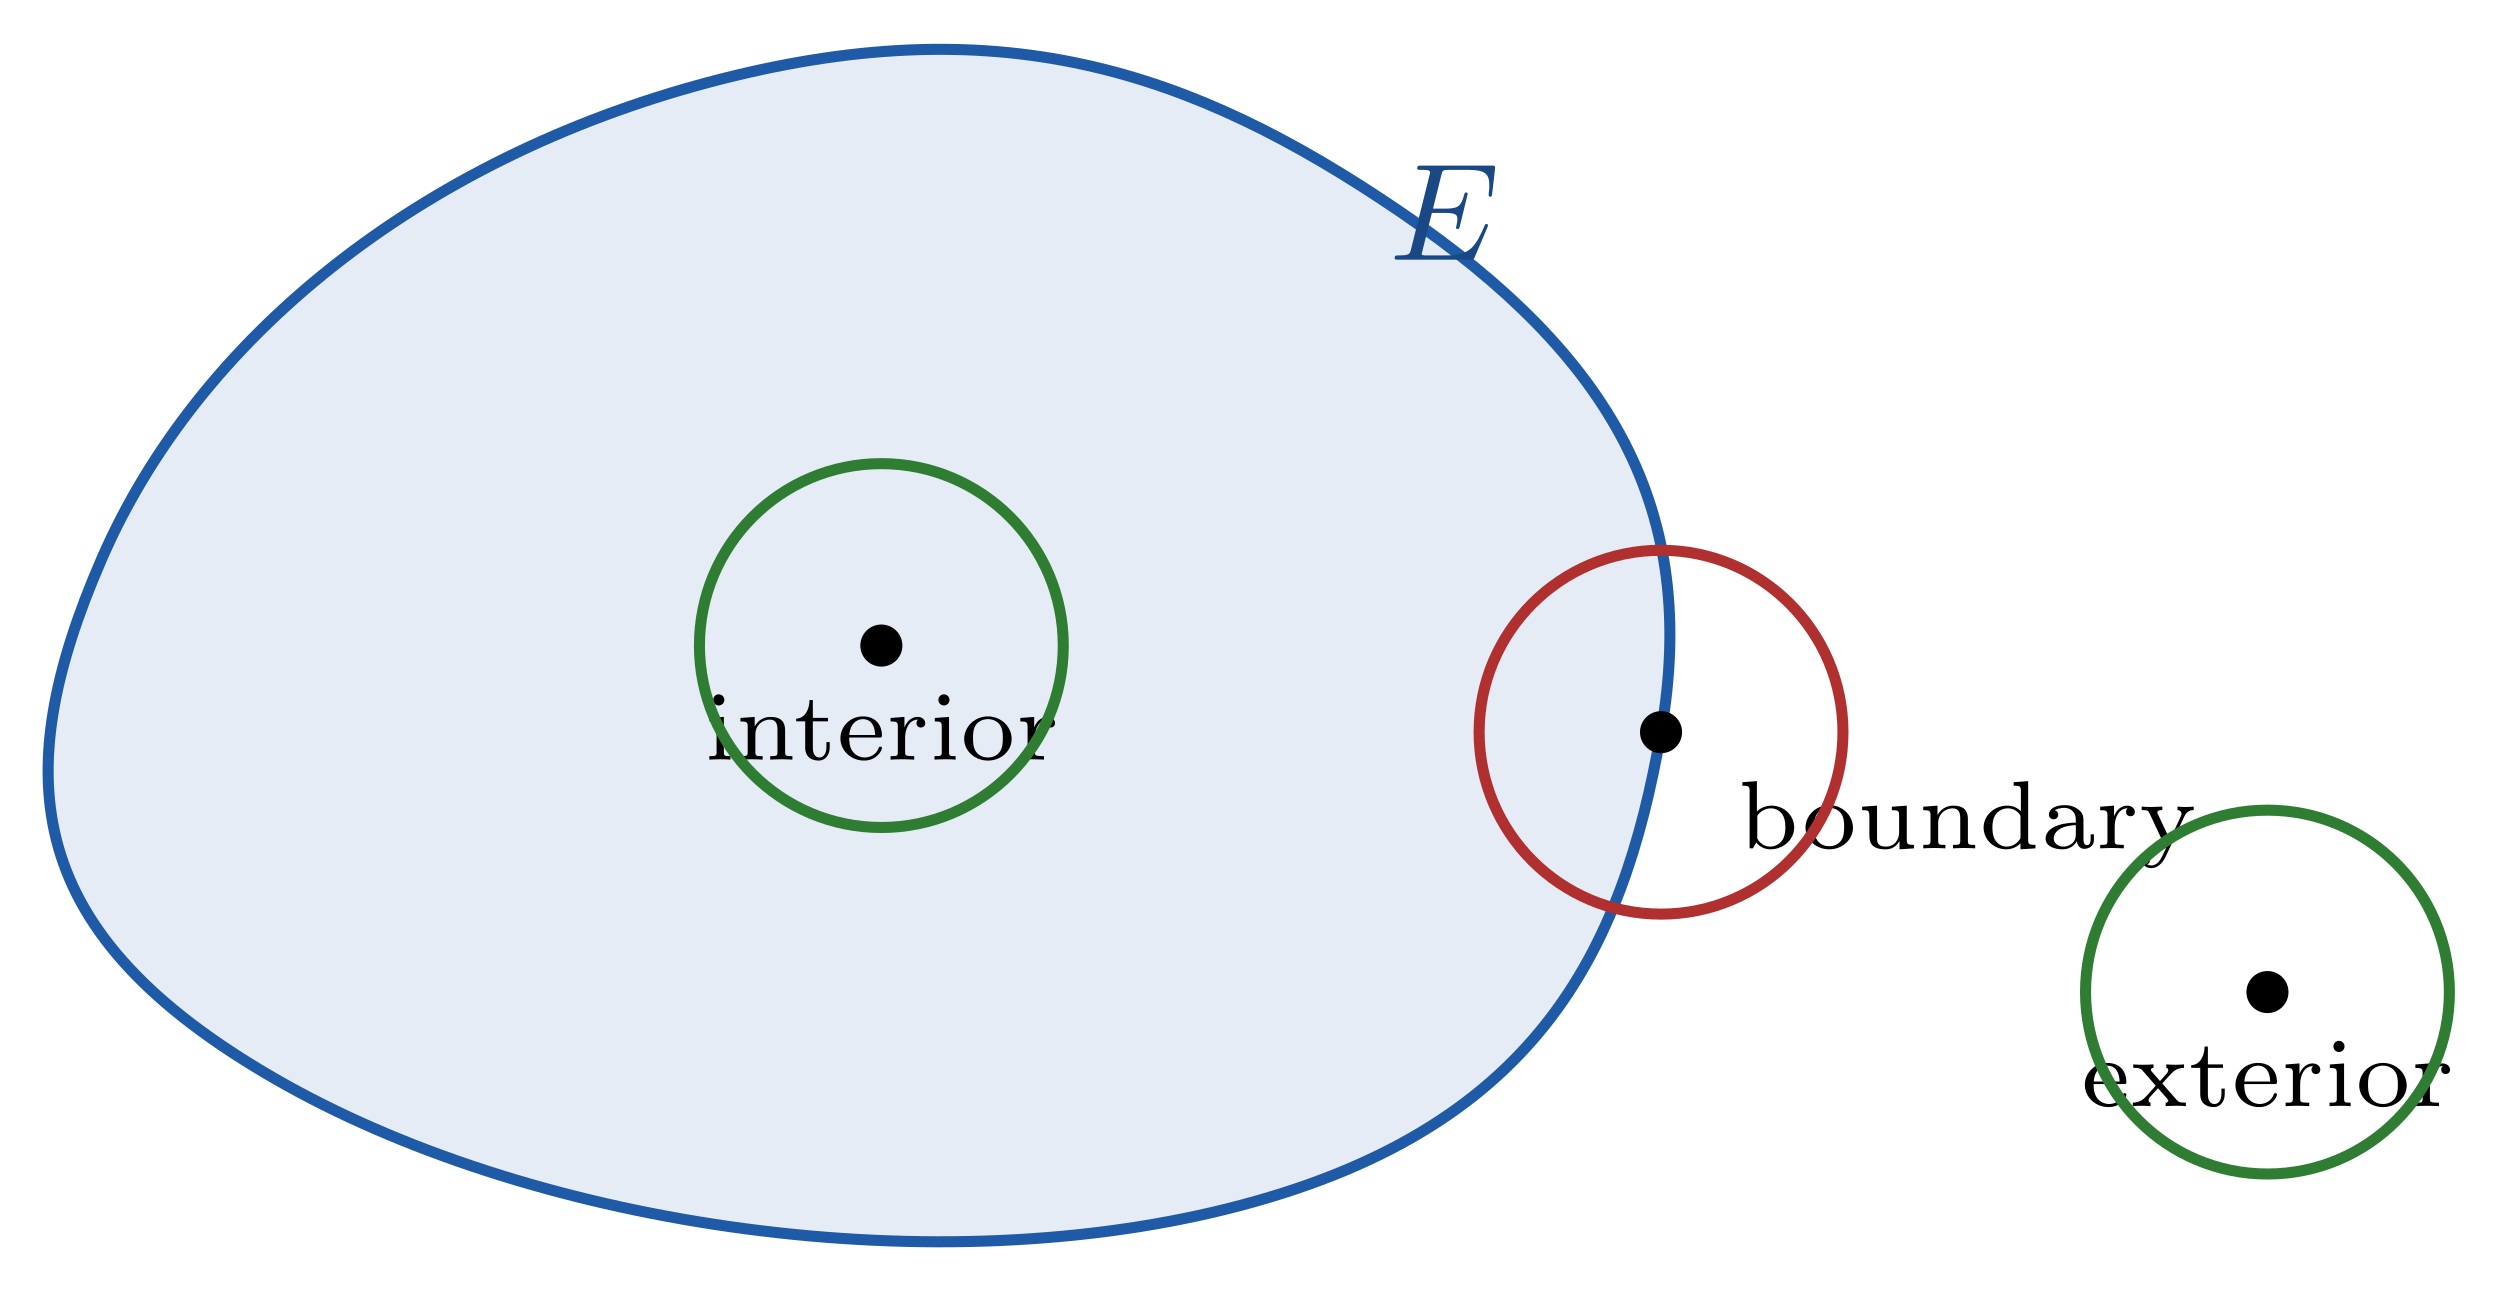
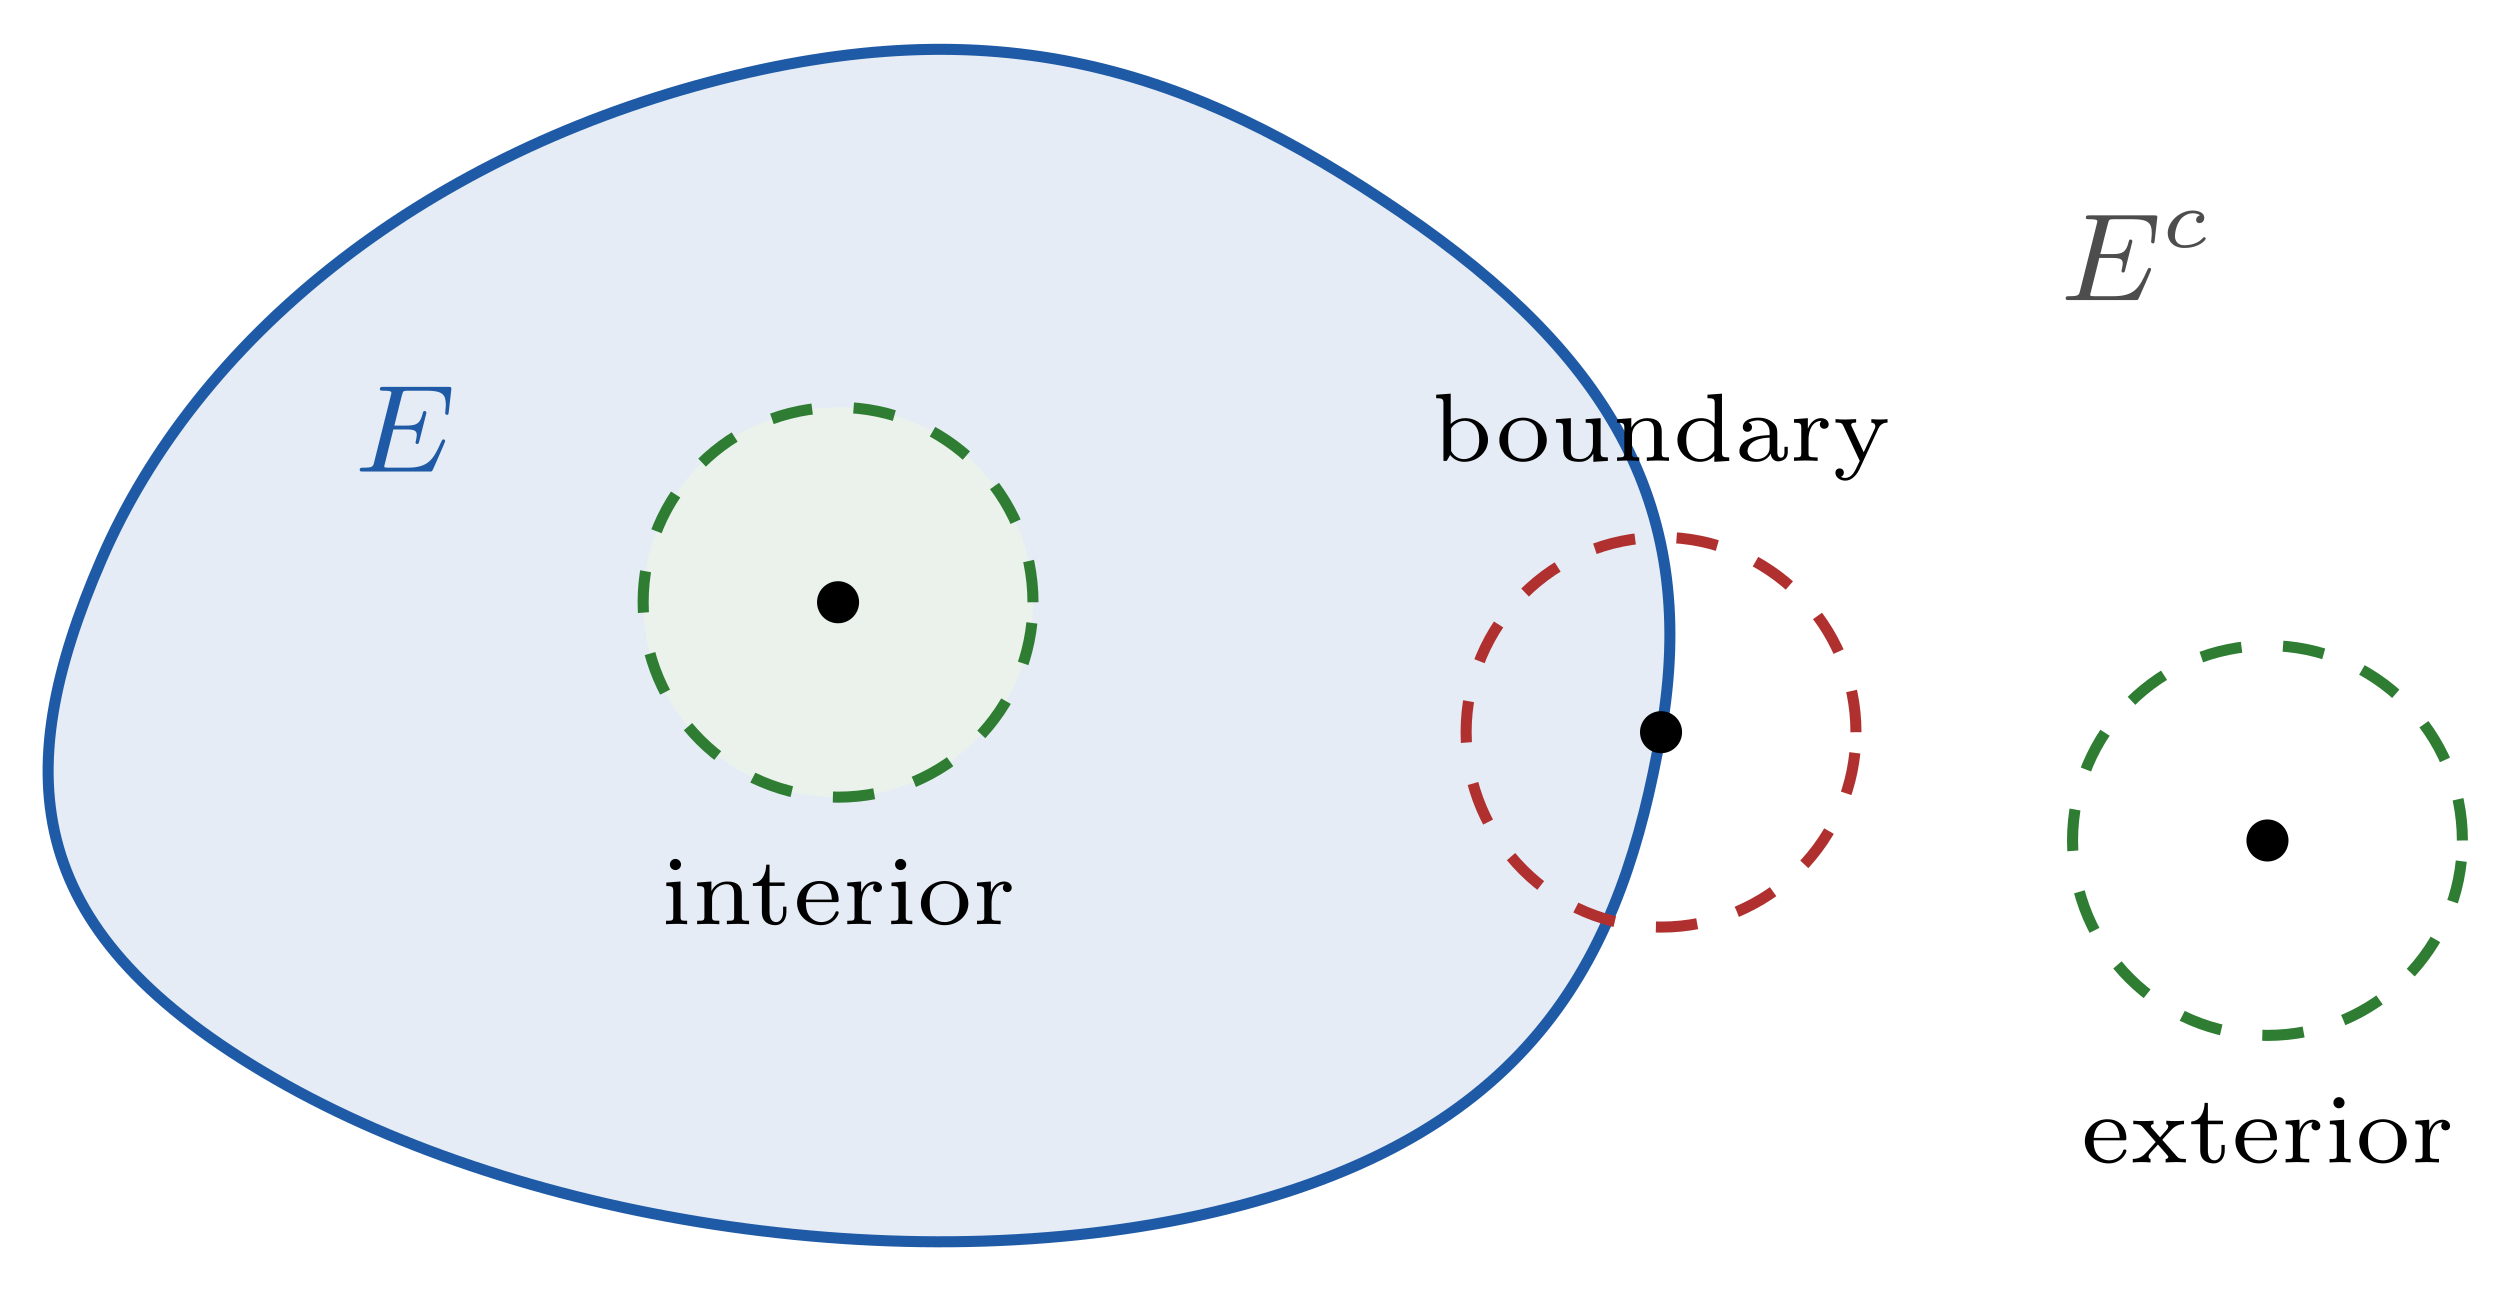
<svg xmlns="http://www.w3.org/2000/svg" version="1.1" width="179.966pt" height="92.943pt" viewBox="-69.011 -69.011 179.966 92.943">
  <defs />
  <g id="page1">
    <g stroke-miterlimit="10" transform="translate(-49.21864,8.641696)scale(0.996264,-0.996264)">
      <g fill="#000" stroke="#000">
        <g stroke-width="0.4">
          <g stroke-width="0.8">
            <g fill="#1f5aa6" stroke="#1f5aa6">
              <g fill="#e5ecf5">
                <path d="M68.856-9.39C91.089-3.831 97.375 9.059 100.154 25.039C102.933 41.018 96.66 52.175 81.375 62.596C66.091 73.018 52.141 77.544 31.298 71.986C10.455 66.428-5.571 53.538-12.519 37.558C-19.467 21.578-18.064 10.422 0 0S46.623-14.948 68.856-9.39Z" />
              </g>
            </g>
          </g>
-           <g fill="#184885" stroke="#184885">
-             <g fill="#184885" stroke="#184885">
+           <g fill="#1f5aa6" stroke="#1f5aa6">
+             <g fill="#1f5aa6" stroke="#1f5aa6">
</g>
-             <g transform="translate(80.52585,59.17972)">
+             <g transform="translate(5.72986,43.87228)">
              <g stroke="none" transform="scale(-1.00375,1.00375)translate(-49.21864,8.641696)scale(-1,-1)">
-                 <g fill="#184885">
+                 <g fill="#1f5aa6">
                  <g stroke="none">
-                     <g fill="#194885">
-                       <path d="M-42.165 6.32C-42.145 6.271-42.115 6.201-42.115 6.181C-42.115 6.171-42.115 6.071-42.235 6.071C-42.324 6.071-42.344 6.131-42.364 6.191C-43.012 7.665-43.381 8.333-45.084 8.333H-46.539C-46.678 8.333-46.698 8.333-46.758 8.323C-46.857 8.313-46.887 8.303-46.887 8.223C-46.887 8.193-46.887 8.173-46.838 7.994L-46.16 5.274H-45.174C-44.327 5.274-44.327 5.484-44.327 5.733C-44.327 5.802-44.327 5.922-44.397 6.221C-44.417 6.271-44.427 6.3-44.427 6.33C-44.427 6.38-44.387 6.44-44.297 6.44C-44.217 6.44-44.188 6.39-44.148 6.241L-43.58 3.909C-43.58 3.85-43.63 3.8-43.699 3.8C-43.789 3.8-43.809 3.86-43.839 3.979C-44.048 4.736-44.227 4.965-45.144 4.965H-46.08L-45.483 2.564C-45.393 2.216-45.383 2.176-44.945 2.176H-43.54C-42.324 2.176-42.026 2.465-42.026 3.282C-42.026 3.521-42.026 3.541-42.065 3.81C-42.065 3.87-42.075 3.939-42.075 3.989S-42.046 4.109-41.956 4.109C-41.846 4.109-41.836 4.049-41.816 3.86L-41.617 2.136C-41.587 1.867-41.637 1.867-41.886 1.867H-46.917C-47.117 1.867-47.216 1.867-47.216 2.066C-47.216 2.176-47.126 2.176-46.937 2.176C-46.569 2.176-46.29 2.176-46.29 2.355C-46.29 2.395-46.29 2.415-46.339 2.594L-47.655 7.865C-47.754 8.253-47.774 8.333-48.561 8.333C-48.73 8.333-48.84 8.333-48.84 8.522C-48.84 8.642-48.75 8.642-48.561 8.642H-43.39C-43.161 8.642-43.151 8.632-43.082 8.472L-42.165 6.32Z" />
+                     <g fill="#1f5aa6">
+                       <path d="M-46.403 5.611H-45.489C-44.852 5.611-44.718 5.719-44.718 6.015C-44.718 6.086-44.744 6.275-44.78 6.418C-44.798 6.472-44.807 6.517-44.807 6.544C-44.807 6.553-44.807 6.66-44.691 6.66C-44.583 6.66-44.574 6.597-44.538 6.463L-44.063 4.58C-44.027 4.454-44.027 4.436-44.027 4.401C-44.027 4.329-44.081 4.284-44.153 4.284C-44.251 4.284-44.26 4.338-44.305 4.508C-44.484 5.217-44.762 5.333-45.48 5.333H-46.331C-46.197 4.777-45.776 3.074-45.731 2.966C-45.677 2.84-45.614 2.823-45.318 2.823H-44C-42.879 2.823-42.628 3.092-42.628 3.818C-42.628 4.096-42.673 4.365-42.673 4.428C-42.673 4.499-42.628 4.562-42.548 4.562C-42.44 4.562-42.431 4.499-42.413 4.338L-42.225 2.67C-42.225 2.545-42.315 2.545-42.485 2.545H-47.103C-47.273 2.545-47.372 2.545-47.372 2.706C-47.372 2.823-47.282 2.823-47.094 2.823C-47.058 2.823-46.896 2.823-46.753 2.84C-46.556 2.867-46.547 2.903-46.547 2.984C-46.547 3.011-46.547 3.029-46.591 3.19L-47.784 7.96C-47.865 8.283-47.883 8.364-48.555 8.364C-48.725 8.364-48.824 8.364-48.824 8.525C-48.824 8.642-48.734 8.642-48.573 8.642H-43.839C-43.677 8.642-43.659 8.642-43.633 8.615C-43.606 8.597-43.597 8.588-43.543 8.471C-43.435 8.229-42.673 6.526-42.673 6.445C-42.673 6.373-42.727 6.328-42.799 6.328S-42.879 6.337-42.978 6.544C-43.534 7.799-43.902 8.364-45.39 8.364H-46.762C-46.887 8.364-46.905 8.364-46.941 8.355C-47.031 8.346-47.058 8.337-47.058 8.274C-47.058 8.247-47.058 8.229-47.013 8.068L-46.403 5.611Z" />
                    </g>
                  </g>
                </g>
              </g>
            </g>
          </g>
-           <path d="M45.137 31.298C45.137 32.027 44.546 32.618 43.817 32.618S42.497 32.027 42.497 31.298C42.497 30.569 43.088 29.978 43.817 29.978S45.137 30.569 45.137 31.298ZM43.817 31.298" />
-           <g transform="translate(30.9943,23.05687)">
+           <g fill="#4c4c4c" stroke="#4c4c4c">
+             <g fill="#4c4c4c" stroke="#4c4c4c">
+ </g>
+             <g transform="translate(128.9952,56.26306)">
+               <g stroke="none" transform="scale(-1.00375,1.00375)translate(-49.21864,8.641696)scale(-1,-1)">
+                 <g fill="#4c4c4c">
+                   <g stroke="none">
+                     <g fill="#4d4d4d">
+                       <path d="M-46.403 5.611H-45.489C-44.852 5.611-44.718 5.719-44.718 6.015C-44.718 6.086-44.744 6.275-44.78 6.418C-44.798 6.472-44.807 6.517-44.807 6.544C-44.807 6.553-44.807 6.66-44.691 6.66C-44.583 6.66-44.574 6.597-44.538 6.463L-44.063 4.58C-44.027 4.454-44.027 4.436-44.027 4.401C-44.027 4.329-44.081 4.284-44.153 4.284C-44.251 4.284-44.26 4.338-44.305 4.508C-44.484 5.217-44.762 5.333-45.48 5.333H-46.331C-46.197 4.777-45.776 3.074-45.731 2.966C-45.677 2.84-45.614 2.823-45.318 2.823H-44C-42.879 2.823-42.628 3.092-42.628 3.818C-42.628 4.096-42.673 4.365-42.673 4.428C-42.673 4.499-42.628 4.562-42.548 4.562C-42.44 4.562-42.431 4.499-42.413 4.338L-42.225 2.67C-42.225 2.545-42.315 2.545-42.485 2.545H-47.103C-47.273 2.545-47.372 2.545-47.372 2.706C-47.372 2.823-47.282 2.823-47.094 2.823C-47.058 2.823-46.896 2.823-46.753 2.84C-46.556 2.867-46.547 2.903-46.547 2.984C-46.547 3.011-46.547 3.029-46.591 3.19L-47.784 7.96C-47.865 8.283-47.883 8.364-48.555 8.364C-48.725 8.364-48.824 8.364-48.824 8.525C-48.824 8.642-48.734 8.642-48.573 8.642H-43.839C-43.677 8.642-43.659 8.642-43.633 8.615C-43.606 8.597-43.597 8.588-43.543 8.471C-43.435 8.229-42.673 6.526-42.673 6.445C-42.673 6.373-42.727 6.328-42.799 6.328S-42.879 6.337-42.978 6.544C-43.534 7.799-43.902 8.364-45.39 8.364H-46.762C-46.887 8.364-46.905 8.364-46.941 8.355C-47.031 8.346-47.058 8.337-47.058 8.274C-47.058 8.247-47.058 8.229-47.013 8.068L-46.403 5.611Z" />
+                       <path d="M-39.153 2.537C-39.231 2.555-39.434 2.657-39.434 2.878C-39.434 3.027-39.32 3.105-39.195 3.105C-39.051 3.105-38.848 3.004-38.848 2.717C-38.848 2.328-39.302 2.197-39.685 2.197C-40.612 2.197-41.478 2.998-41.478 3.828C-41.478 4.396-41.066 4.892-40.295 4.892C-39.171 4.892-38.741 4.295-38.741 4.229C-38.741 4.175-38.806 4.109-38.854 4.109C-38.884 4.109-38.89 4.115-38.98 4.205C-39.302 4.576-39.858 4.695-40.283 4.695C-40.779 4.695-40.958 4.372-40.958 4.026C-40.958 4.008-40.946 3.314-40.534 2.806C-40.444 2.705-40.133 2.394-39.679 2.394C-39.649 2.394-39.332 2.394-39.153 2.537Z" />
+                     </g>
+                   </g>
+                 </g>
+               </g>
+             </g>
+           </g>
+           <g fill="#2e7d32" stroke="#2e7d32">
+             <g stroke-width="0.8">
+               <g stroke-dasharray="3.0,3.0" stroke-dashoffset="0.0">
+                 <g fill="#ebf2eb">
+                   <path d="M54.772 34.428C54.772 42.207 48.466 48.512 40.688 48.512S26.604 42.207 26.604 34.428S32.909 20.344 40.688 20.344S54.772 26.65 54.772 34.428ZM40.688 34.428" />
+                 </g>
+               </g>
+             </g>
+           </g>
+           <path d="M42.008 34.428C42.008 35.157 41.417 35.748 40.688 35.748S39.368 35.157 39.368 34.428S39.959 33.108 40.688 33.108S42.008 33.699 42.008 34.428ZM40.688 34.428" />
+           <g transform="translate(27.86476,11.16339)">
            <g stroke="none" transform="scale(-1.00375,1.00375)translate(-49.21864,8.641696)scale(-1,-1)">
              <g fill="#000">
                <g stroke="none">
                  <path d="M-47.747 4.339C-47.747 4.137-47.915 3.941-48.152 3.941C-48.361 3.941-48.549 4.109-48.549 4.339C-48.549 4.59-48.347 4.743-48.152 4.743C-47.928 4.743-47.747 4.569-47.747 4.339ZM-48.807 5.643V5.894C-48.368 5.894-48.305 5.936-48.305 6.278V8.091C-48.305 8.391-48.375 8.391-48.828 8.391V8.642C-48.814 8.642-48.326 8.614-48.047 8.614C-47.803 8.614-47.552 8.621-47.308 8.642V8.391C-47.712 8.391-47.782 8.391-47.782 8.098V5.566L-48.807 5.643Z" />
                  <path d="M-43.372 6.529C-43.372 5.922-43.672 5.566-44.418 5.566C-44.99 5.566-45.359 5.88-45.554 6.243H-45.561V5.566L-46.587 5.643V5.894C-46.119 5.894-46.064 5.943-46.064 6.285V8.091C-46.064 8.391-46.133 8.391-46.587 8.391V8.642C-46.573 8.642-46.084 8.614-45.792 8.614C-45.534 8.614-45.052 8.635-44.99 8.642V8.391C-45.443 8.391-45.513 8.391-45.513 8.091V6.835C-45.513 6.103-44.934 5.761-44.474 5.761C-43.985 5.761-43.923 6.145-43.923 6.501V8.091C-43.923 8.391-43.992 8.391-44.446 8.391V8.642C-44.432 8.642-43.944 8.614-43.651 8.614C-43.393 8.614-42.911 8.635-42.849 8.642V8.391C-43.302 8.391-43.372 8.391-43.372 8.091V6.529Z" />
                  <path d="M-41.376 5.887H-40.288V5.636H-41.376V4.353H-41.613C-41.62 4.98-41.906 5.671-42.575 5.692V5.887H-41.927V7.77C-41.927 8.551-41.341 8.711-40.95 8.711C-40.483 8.711-40.162 8.314-40.162 7.763V7.379H-40.399V7.756C-40.399 8.23-40.623 8.488-40.895 8.488C-41.376 8.488-41.376 7.902-41.376 7.777V5.887Z" />
                  <path d="M-36.596 7.052C-36.449 7.052-36.4 7.052-36.4 6.898C-36.4 6.285-36.742 5.531-37.781 5.531C-38.695 5.531-39.392 6.257-39.392 7.114C-39.392 8-38.618 8.711-37.691 8.711C-36.749 8.711-36.4 7.958-36.4 7.805C-36.4 7.777-36.414 7.707-36.519 7.707C-36.61 7.707-36.624 7.749-36.644 7.819C-36.861 8.384-37.391 8.488-37.642 8.488C-37.97 8.488-38.283 8.342-38.493 8.077C-38.751 7.749-38.758 7.324-38.758 7.052H-36.596ZM-38.751 6.87C-38.674 5.887-38.046 5.727-37.781 5.727C-36.923 5.727-36.896 6.696-36.889 6.87H-38.751Z" />
                  <path d="M-34.734 7.052C-34.734 6.466-34.462 5.761-33.8 5.761C-33.862 5.81-33.918 5.901-33.918 6.013C-33.918 6.243-33.737 6.333-33.604 6.333C-33.437 6.333-33.283 6.222-33.283 6.013C-33.283 5.775-33.507 5.566-33.834 5.566C-34.183 5.566-34.567 5.782-34.776 6.312H-34.783V5.566L-35.78 5.643V5.894C-35.313 5.894-35.257 5.943-35.257 6.285V8.091C-35.257 8.391-35.327 8.391-35.78 8.391V8.642C-35.745 8.642-35.271 8.614-34.985 8.614C-34.685 8.614-34.378 8.628-34.079 8.642V8.391H-34.218C-34.734 8.391-34.734 8.314-34.734 8.077V7.052Z" />
                  <path d="M-31.537 4.339C-31.537 4.137-31.704 3.941-31.942 3.941C-32.151 3.941-32.339 4.109-32.339 4.339C-32.339 4.59-32.137 4.743-31.942 4.743C-31.718 4.743-31.537 4.569-31.537 4.339ZM-32.597 5.643V5.894C-32.158 5.894-32.095 5.936-32.095 6.278V8.091C-32.095 8.391-32.165 8.391-32.618 8.391V8.642C-32.604 8.642-32.116 8.614-31.837 8.614C-31.593 8.614-31.342 8.621-31.098 8.642V8.391C-31.502 8.391-31.572 8.391-31.572 8.098V5.566L-32.597 5.643Z" />
                  <path d="M-27.064 7.156C-27.064 6.285-27.81 5.531-28.772 5.531S-30.481 6.285-30.481 7.156C-30.481 8.021-29.714 8.711-28.772 8.711S-27.064 8.021-27.064 7.156ZM-28.772 8.488C-29.031 8.488-29.407 8.405-29.637 8.063C-29.826 7.777-29.846 7.414-29.846 7.094C-29.846 6.794-29.839 6.382-29.595 6.082C-29.421 5.88-29.128 5.727-28.772 5.727C-28.361 5.727-28.068 5.922-27.915 6.138C-27.719 6.41-27.699 6.759-27.699 7.094S-27.719 7.798-27.922 8.084C-28.11 8.349-28.431 8.488-28.772 8.488Z" />
                  <path d="M-25.394 7.052C-25.394 6.466-25.122 5.761-24.46 5.761C-24.522 5.81-24.578 5.901-24.578 6.013C-24.578 6.243-24.397 6.333-24.264 6.333C-24.097 6.333-23.943 6.222-23.943 6.013C-23.943 5.775-24.167 5.566-24.494 5.566C-24.843 5.566-25.227 5.782-25.436 6.312H-25.443V5.566L-26.44 5.643V5.894C-25.973 5.894-25.917 5.943-25.917 6.285V8.091C-25.917 8.391-25.987 8.391-26.44 8.391V8.642C-26.405 8.642-25.931 8.614-25.645 8.614C-25.345 8.614-25.038 8.628-24.738 8.642V8.391H-24.878C-25.394 8.391-25.394 8.314-25.394 8.077V7.052Z" />
                </g>
              </g>
            </g>
          </g>
-           <g fill="#2e7d32" stroke="#2e7d32">
+           <g fill="#b03030" stroke="#b03030">
            <g stroke-width="0.8">
-               <path d="M56.962 31.298C56.962 38.558 51.077 44.443 43.817 44.443S30.672 38.558 30.672 31.298S36.557 18.153 43.817 18.153S56.962 24.038 56.962 31.298ZM43.817 31.298" fill="none" />
+               <g stroke-dasharray="3.0,3.0" stroke-dashoffset="0.0">
+                 <path d="M114.238 25.039C114.238 32.817 107.933 39.123 100.154 39.123C92.376 39.123 86.07 32.817 86.07 25.039S92.376 10.955 100.154 10.955C107.933 10.955 114.238 17.26 114.238 25.039ZM100.154 25.039" fill="none" />
+               </g>
            </g>
          </g>
          <path d="M101.474 25.039C101.474 25.768 100.883 26.359 100.154 26.359C99.425 26.359 98.834 25.768 98.834 25.039S99.425 23.719 100.154 23.719C100.883 23.719 101.474 24.31 101.474 25.039ZM100.154 25.039" />
-           <g transform="translate(105.6871,16.64455)">
+           <g transform="translate(83.56377,44.6429)">
            <g stroke="none" transform="scale(-1.00375,1.00375)translate(-49.21864,8.641696)scale(-1,-1)">
              <g fill="#000">
                <g stroke="none">
                  <path d="M-47.831 3.802L-48.877 3.879V4.13C-48.403 4.13-48.354 4.185-48.354 4.534V8.642H-48.117L-47.873 8.216C-47.608 8.565-47.224 8.711-46.855 8.711C-45.934 8.711-45.146 8.021-45.146 7.135C-45.146 6.285-45.864 5.566-46.778 5.566C-47.196 5.566-47.58 5.734-47.831 5.985V3.802ZM-47.803 6.305C-47.608 5.985-47.231 5.761-46.813 5.761C-46.422 5.761-46.143 5.985-46.004 6.194C-45.864 6.396-45.781 6.668-45.781 7.128C-45.781 7.289-45.781 7.812-46.066 8.14C-46.345 8.453-46.687 8.516-46.889 8.516C-47.447 8.516-47.726 8.077-47.803 7.93V6.305Z" />
                  <path d="M-40.915 7.156C-40.915 6.285-41.661 5.531-42.623 5.531S-44.332 6.285-44.332 7.156C-44.332 8.021-43.565 8.711-42.623 8.711S-40.915 8.021-40.915 7.156ZM-42.623 8.488C-42.881 8.488-43.258 8.405-43.488 8.063C-43.676 7.777-43.697 7.414-43.697 7.094C-43.697 6.794-43.69 6.382-43.446 6.082C-43.272 5.88-42.979 5.727-42.623 5.727C-42.212 5.727-41.919 5.922-41.766 6.138C-41.57 6.41-41.549 6.759-41.549 7.094S-41.57 7.798-41.773 8.084C-41.961 8.349-42.282 8.488-42.623 8.488Z" />
                  <path d="M-38.115 5.643V5.894C-37.648 5.894-37.592 5.943-37.592 6.285V7.477C-37.592 8.091-37.99 8.516-38.52 8.516C-39.154 8.516-39.182 8.216-39.182 7.861V5.566L-40.256 5.643V5.894C-39.733 5.894-39.733 5.915-39.733 6.536V7.582C-39.733 8.063-39.733 8.711-38.568 8.711C-38.415 8.711-37.906 8.711-37.571 8.126H-37.564V8.711L-36.518 8.642V8.391C-36.985 8.391-37.041 8.342-37.041 8V5.566L-38.115 5.643Z" />
                  <path d="M-32.641 6.529C-32.641 5.922-32.941 5.566-33.687 5.566C-34.259 5.566-34.629 5.88-34.824 6.243H-34.831V5.566L-35.856 5.643V5.894C-35.389 5.894-35.333 5.943-35.333 6.285V8.091C-35.333 8.391-35.403 8.391-35.856 8.391V8.642C-35.842 8.642-35.354 8.614-35.061 8.614C-34.803 8.614-34.322 8.635-34.259 8.642V8.391C-34.712 8.391-34.782 8.391-34.782 8.091V6.835C-34.782 6.103-34.203 5.761-33.743 5.761C-33.255 5.761-33.192 6.145-33.192 6.501V8.091C-33.192 8.391-33.262 8.391-33.715 8.391V8.642C-33.701 8.642-33.213 8.614-32.92 8.614C-32.662 8.614-32.181 8.635-32.118 8.642V8.391C-32.571 8.391-32.641 8.391-32.641 8.091V6.529Z" />
                  <path d="M-29.35 3.879V4.13C-28.882 4.13-28.827 4.178-28.827 4.52V5.964C-29.085 5.713-29.419 5.566-29.803 5.566C-30.731 5.566-31.512 6.264-31.512 7.142C-31.512 8.014-30.772 8.711-29.887 8.711C-29.315 8.711-28.973 8.405-28.855 8.279V8.711L-27.781 8.642V8.391C-28.248 8.391-28.304 8.342-28.304 8V3.802L-29.35 3.879ZM-28.855 7.909C-29.036 8.237-29.392 8.516-29.845 8.516C-30.235 8.516-30.514 8.286-30.654 8.084C-30.793 7.875-30.877 7.596-30.877 7.149C-30.877 6.989-30.877 6.466-30.591 6.138C-30.312 5.824-29.97 5.761-29.768 5.761C-29.433 5.761-29.133 5.915-28.938 6.166C-28.855 6.278-28.855 6.285-28.855 6.417V7.909Z" />
                  <path d="M-24.322 6.773C-24.322 6.403-24.322 6.138-24.643 5.88C-24.929 5.643-25.263 5.531-25.675 5.531C-26.337 5.531-26.805 5.782-26.805 6.208C-26.805 6.431-26.651 6.55-26.47 6.55C-26.281 6.55-26.142 6.41-26.142 6.222C-26.142 6.103-26.198 5.957-26.386 5.901C-26.135 5.727-25.731 5.727-25.689 5.727C-25.298 5.727-24.873 5.985-24.873 6.57V6.787C-25.256 6.801-25.717 6.822-26.226 7.01C-26.853 7.24-27.049 7.624-27.049 7.937C-27.049 8.537-26.323 8.711-25.828 8.711C-25.27 8.711-24.943 8.398-24.796 8.126C-24.768 8.412-24.58 8.677-24.259 8.677C-24.245 8.677-23.569 8.677-23.569 8.014V7.63H-23.806V8.007C-23.806 8.077-23.806 8.412-24.064 8.412S-24.322 8.084-24.322 7.993V6.773ZM-24.873 7.658C-24.873 8.328-25.459 8.516-25.772 8.516C-26.128 8.516-26.463 8.279-26.463 7.937C-26.463 7.554-26.128 7.017-24.873 6.968V7.658Z" />
                  <path d="M-22.073 7.052C-22.073 6.466-21.801 5.761-21.139 5.761C-21.201 5.81-21.257 5.901-21.257 6.013C-21.257 6.243-21.076 6.333-20.943 6.333C-20.776 6.333-20.623 6.222-20.623 6.013C-20.623 5.775-20.846 5.566-21.174 5.566C-21.522 5.566-21.906 5.782-22.115 6.312H-22.122V5.566L-23.119 5.643V5.894C-22.652 5.894-22.596 5.943-22.596 6.285V8.091C-22.596 8.391-22.666 8.391-23.119 8.391V8.642C-23.084 8.642-22.61 8.614-22.324 8.614C-22.024 8.614-21.717 8.628-21.418 8.642V8.391H-21.557C-22.073 8.391-22.073 8.314-22.073 8.077V7.052Z" />
                  <path d="M-17.049 6.319C-16.854 5.894-16.498 5.887-16.386 5.887V5.636C-16.582 5.65-16.714 5.664-16.916 5.664C-17.105 5.664-17.363 5.657-17.551 5.636V5.887C-17.321 5.901-17.265 6.04-17.265 6.152C-17.265 6.236-17.3 6.298-17.328 6.368L-18.102 8.021L-18.96 6.18C-18.981 6.138-19.002 6.096-19.002 6.047C-19.002 5.887-18.765 5.887-18.646 5.887V5.636C-18.751 5.643-19.253 5.664-19.448 5.664C-19.657 5.664-19.929 5.657-20.131 5.636V5.887C-19.741 5.887-19.664 5.908-19.56 6.131L-18.388 8.642C-18.451 8.781-18.52 8.914-18.583 9.053C-18.737 9.388-18.96 9.869-19.434 9.869C-19.608 9.869-19.664 9.834-19.734 9.785C-19.727 9.785-19.532 9.716-19.532 9.486C-19.532 9.311-19.657 9.186-19.832 9.186C-20.013 9.186-20.138 9.311-20.138 9.493C-20.138 9.82-19.811 10.064-19.434 10.064C-18.841 10.064-18.5 9.444-18.402 9.234L-17.049 6.319Z" />
                </g>
              </g>
            </g>
          </g>
-           <g fill="#b03030" stroke="#b03030">
+           <g fill="#2e7d32" stroke="#2e7d32">
            <g stroke-width="0.8">
-               <path d="M113.299 25.039C113.299 32.299 107.414 38.184 100.154 38.184C92.894 38.184 87.009 32.299 87.009 25.039S92.894 11.893 100.154 11.893C107.414 11.893 113.299 17.779 113.299 25.039ZM100.154 25.039" fill="none" />
+               <g stroke-dasharray="3.0,3.0" stroke-dashoffset="0.0">
+                 <path d="M158.056 17.214C158.056 24.993 151.75 31.298 143.972 31.298S129.888 24.993 129.888 17.214C129.888 9.436 136.193 3.13 143.972 3.13S158.056 9.436 158.056 17.214ZM143.972 17.214" fill="none" />
+               </g>
            </g>
          </g>
-           <path d="M145.292 6.26C145.292 6.989 144.701 7.58 143.972 7.58S142.652 6.989 142.652 6.26S143.243 4.94 143.972 4.94S145.292 5.531 145.292 6.26ZM143.972 6.26" />
-           <g transform="translate(130.503,-1.98178)">
+           <path d="M145.292 17.214C145.292 17.943 144.701 18.534 143.972 18.534S142.652 17.943 142.652 17.214S143.243 15.894 143.972 15.894S145.292 16.485 145.292 17.214ZM143.972 17.214" />
+           <g transform="translate(130.503,-6.05023)">
            <g stroke="none" transform="scale(-1.00375,1.00375)translate(-49.21864,8.641696)scale(-1,-1)">
              <g fill="#000">
                <g stroke="none">
                  <path d="M-46.15 7.052C-46.004 7.052-45.955 7.052-45.955 6.898C-45.955 6.285-46.297 5.531-47.336 5.531C-48.249 5.531-48.947 6.257-48.947 7.114C-48.947 8-48.173 8.711-47.245 8.711C-46.304 8.711-45.955 7.958-45.955 7.805C-45.955 7.777-45.969 7.707-46.073 7.707C-46.164 7.707-46.178 7.749-46.199 7.819C-46.415 8.384-46.945 8.488-47.196 8.488C-47.524 8.488-47.838 8.342-48.047 8.077C-48.305 7.749-48.312 7.324-48.312 7.052H-46.15ZM-48.305 6.87C-48.228 5.887-47.601 5.727-47.336 5.727C-46.478 5.727-46.45 6.696-46.443 6.87H-48.305Z" />
                  <path d="M-43.312 7.08C-43.319 7.073-43.368 7.017-43.368 7.01C-43.368 6.989-42.908 6.494-42.845 6.431C-42.601 6.159-42.357 5.894-41.806 5.887V5.636C-42.001 5.65-42.203 5.664-42.392 5.664C-42.601 5.664-42.873 5.657-43.082 5.636V5.887C-42.964 5.908-42.943 5.985-42.943 6.047C-42.943 6.061-42.943 6.166-43.047 6.285L-43.535 6.835L-44.114 6.173C-44.184 6.096-44.191 6.061-44.191 6.033C-44.191 5.929-44.093 5.887-44.003 5.887V5.636C-44.261 5.657-44.526 5.664-44.784 5.664C-44.993 5.664-45.258 5.657-45.46 5.636V5.887C-45.139 5.887-44.958 5.887-44.777 6.096L-43.905 7.1C-43.898 7.107-43.849 7.163-43.849 7.17C-43.849 7.191-44.372 7.763-44.442 7.84C-44.7 8.119-44.937 8.377-45.495 8.391V8.642C-45.286 8.628-45.132 8.614-44.916 8.614C-44.707 8.614-44.428 8.621-44.219 8.642V8.391C-44.303 8.377-44.358 8.328-44.358 8.23C-44.358 8.098-44.282 8.007-44.17 7.889L-43.682 7.352L-43.075 8.042C-42.943 8.188-42.943 8.202-42.943 8.244C-42.943 8.384-43.103 8.391-43.131 8.391V8.642C-43.068 8.635-42.566 8.614-42.343 8.614S-41.897 8.621-41.673 8.642V8.391C-42.141 8.391-42.196 8.349-42.357 8.167L-43.312 7.08Z" />
                  <path d="M-40.089 5.887H-39.001V5.636H-40.089V4.353H-40.326C-40.333 4.98-40.619 5.671-41.288 5.692V5.887H-40.64V7.77C-40.64 8.551-40.054 8.711-39.663 8.711C-39.196 8.711-38.875 8.314-38.875 7.763V7.379H-39.113V7.756C-39.113 8.23-39.336 8.488-39.608 8.488C-40.089 8.488-40.089 7.902-40.089 7.777V5.887Z" />
                  <path d="M-35.309 7.052C-35.162 7.052-35.114 7.052-35.114 6.898C-35.114 6.285-35.455 5.531-36.494 5.531C-37.408 5.531-38.105 6.257-38.105 7.114C-38.105 8-37.331 8.711-36.404 8.711C-35.462 8.711-35.114 7.958-35.114 7.805C-35.114 7.777-35.127 7.707-35.232 7.707C-35.323 7.707-35.337 7.749-35.358 7.819C-35.574 8.384-36.104 8.488-36.355 8.488C-36.683 8.488-36.996 8.342-37.206 8.077C-37.464 7.749-37.471 7.324-37.471 7.052H-35.309ZM-37.464 6.87C-37.387 5.887-36.759 5.727-36.494 5.727C-35.637 5.727-35.609 6.696-35.602 6.87H-37.464Z" />
                  <path d="M-33.447 7.052C-33.447 6.466-33.175 5.761-32.513 5.761C-32.575 5.81-32.631 5.901-32.631 6.013C-32.631 6.243-32.45 6.333-32.317 6.333C-32.15 6.333-31.997 6.222-31.997 6.013C-31.997 5.775-32.22 5.566-32.548 5.566C-32.896 5.566-33.28 5.782-33.489 6.312H-33.496V5.566L-34.493 5.643V5.894C-34.026 5.894-33.97 5.943-33.97 6.285V8.091C-33.97 8.391-34.04 8.391-34.493 8.391V8.642C-34.458 8.642-33.984 8.614-33.698 8.614C-33.398 8.614-33.092 8.628-32.792 8.642V8.391H-32.931C-33.447 8.391-33.447 8.314-33.447 8.077V7.052Z" />
                  <path d="M-30.25 4.339C-30.25 4.137-30.418 3.941-30.655 3.941C-30.864 3.941-31.052 4.109-31.052 4.339C-31.052 4.59-30.85 4.743-30.655 4.743C-30.431 4.743-30.25 4.569-30.25 4.339ZM-31.31 5.643V5.894C-30.871 5.894-30.808 5.936-30.808 6.278V8.091C-30.808 8.391-30.878 8.391-31.331 8.391V8.642C-31.317 8.642-30.829 8.614-30.55 8.614C-30.306 8.614-30.055 8.621-29.811 8.642V8.391C-30.215 8.391-30.285 8.391-30.285 8.098V5.566L-31.31 5.643Z" />
                  <path d="M-25.777 7.156C-25.777 6.285-26.523 5.531-27.486 5.531S-29.194 6.285-29.194 7.156C-29.194 8.021-28.427 8.711-27.486 8.711S-25.777 8.021-25.777 7.156ZM-27.486 8.488C-27.744 8.488-28.12 8.405-28.35 8.063C-28.539 7.777-28.56 7.414-28.56 7.094C-28.56 6.794-28.553 6.382-28.309 6.082C-28.134 5.88-27.841 5.727-27.486 5.727C-27.074 5.727-26.781 5.922-26.628 6.138C-26.433 6.41-26.412 6.759-26.412 7.094S-26.433 7.798-26.635 8.084C-26.823 8.349-27.144 8.488-27.486 8.488Z" />
                  <path d="M-24.107 7.052C-24.107 6.466-23.835 5.761-23.173 5.761C-23.235 5.81-23.291 5.901-23.291 6.013C-23.291 6.243-23.11 6.333-22.977 6.333C-22.81 6.333-22.657 6.222-22.657 6.013C-22.657 5.775-22.88 5.566-23.208 5.566C-23.556 5.566-23.94 5.782-24.149 6.312H-24.156V5.566L-25.153 5.643V5.894C-24.686 5.894-24.63 5.943-24.63 6.285V8.091C-24.63 8.391-24.7 8.391-25.153 8.391V8.642C-25.118 8.642-24.644 8.614-24.358 8.614C-24.058 8.614-23.752 8.628-23.452 8.642V8.391H-23.591C-24.107 8.391-24.107 8.314-24.107 8.077V7.052Z" />
                </g>
              </g>
            </g>
          </g>
-           <g fill="#2e7d32" stroke="#2e7d32">
-             <g stroke-width="0.8">
-               <path d="M157.117 6.26C157.117 13.519 151.232 19.405 143.972 19.405S130.827 13.519 130.827 6.26S136.712-6.886 143.972-6.886S157.117-1 157.117 6.26ZM143.972 6.26" fill="none" />
-             </g>
-           </g>
        </g>
      </g>
    </g>
  </g>
</svg>
